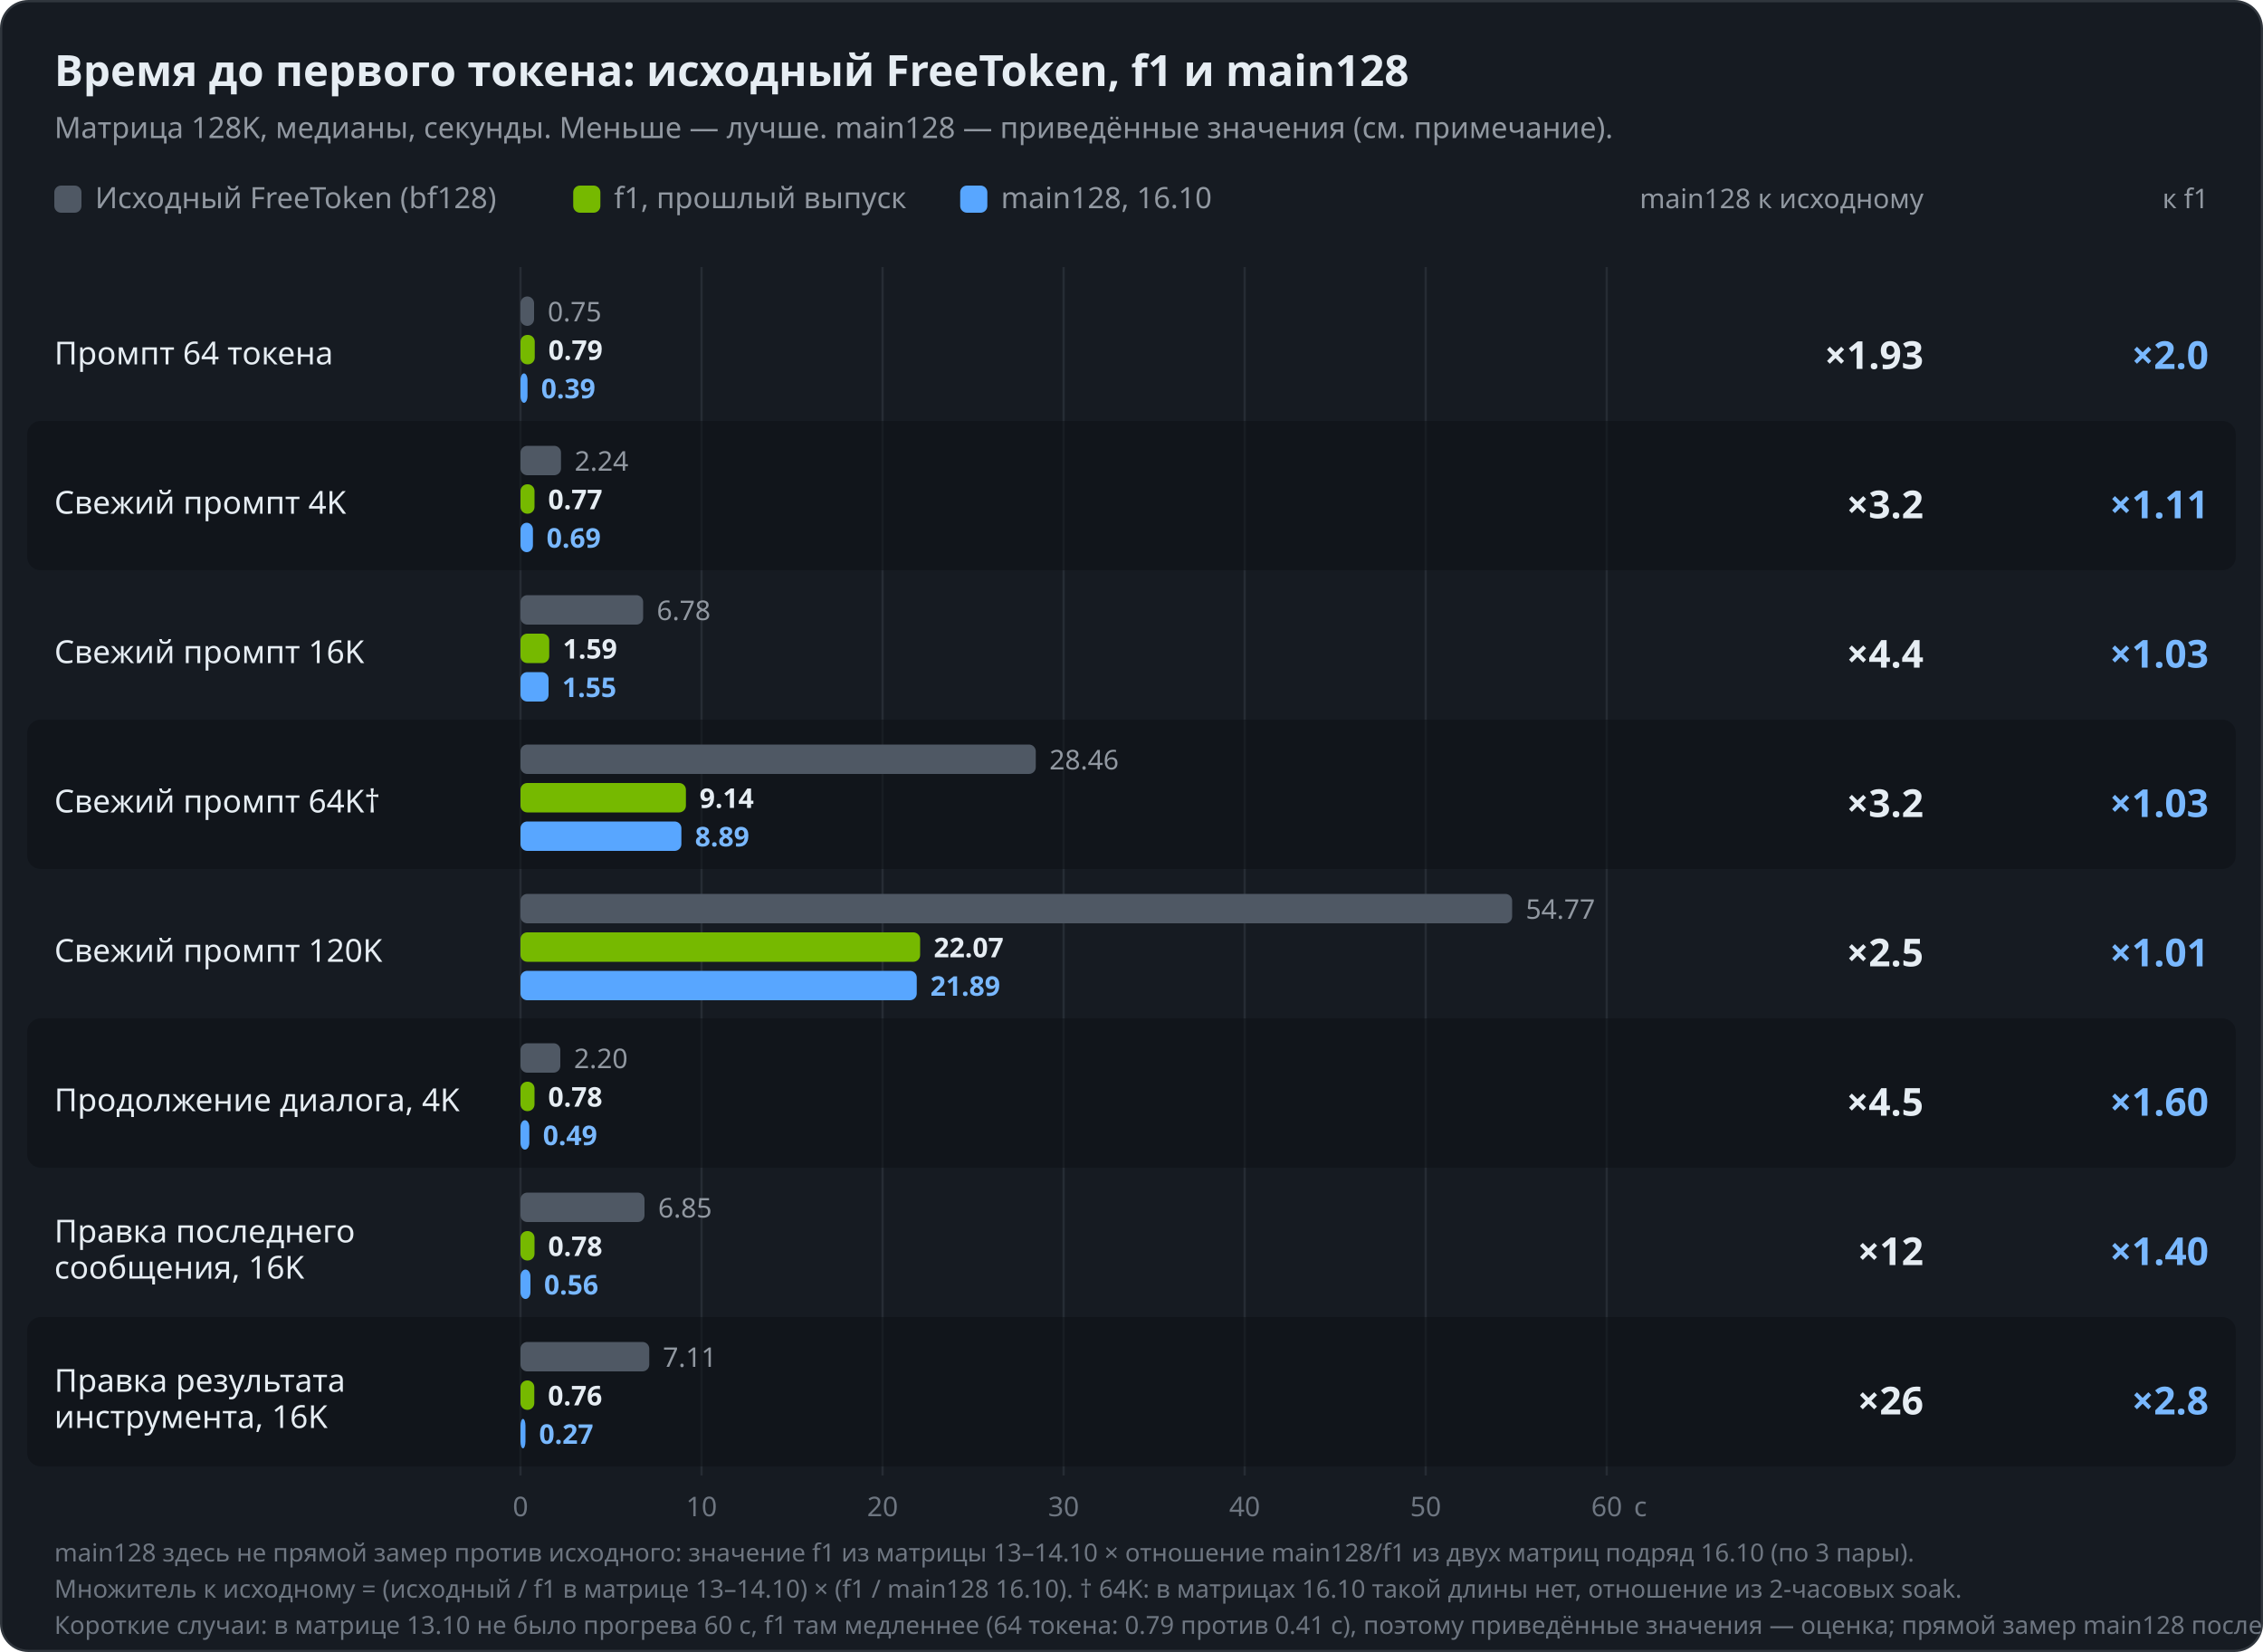
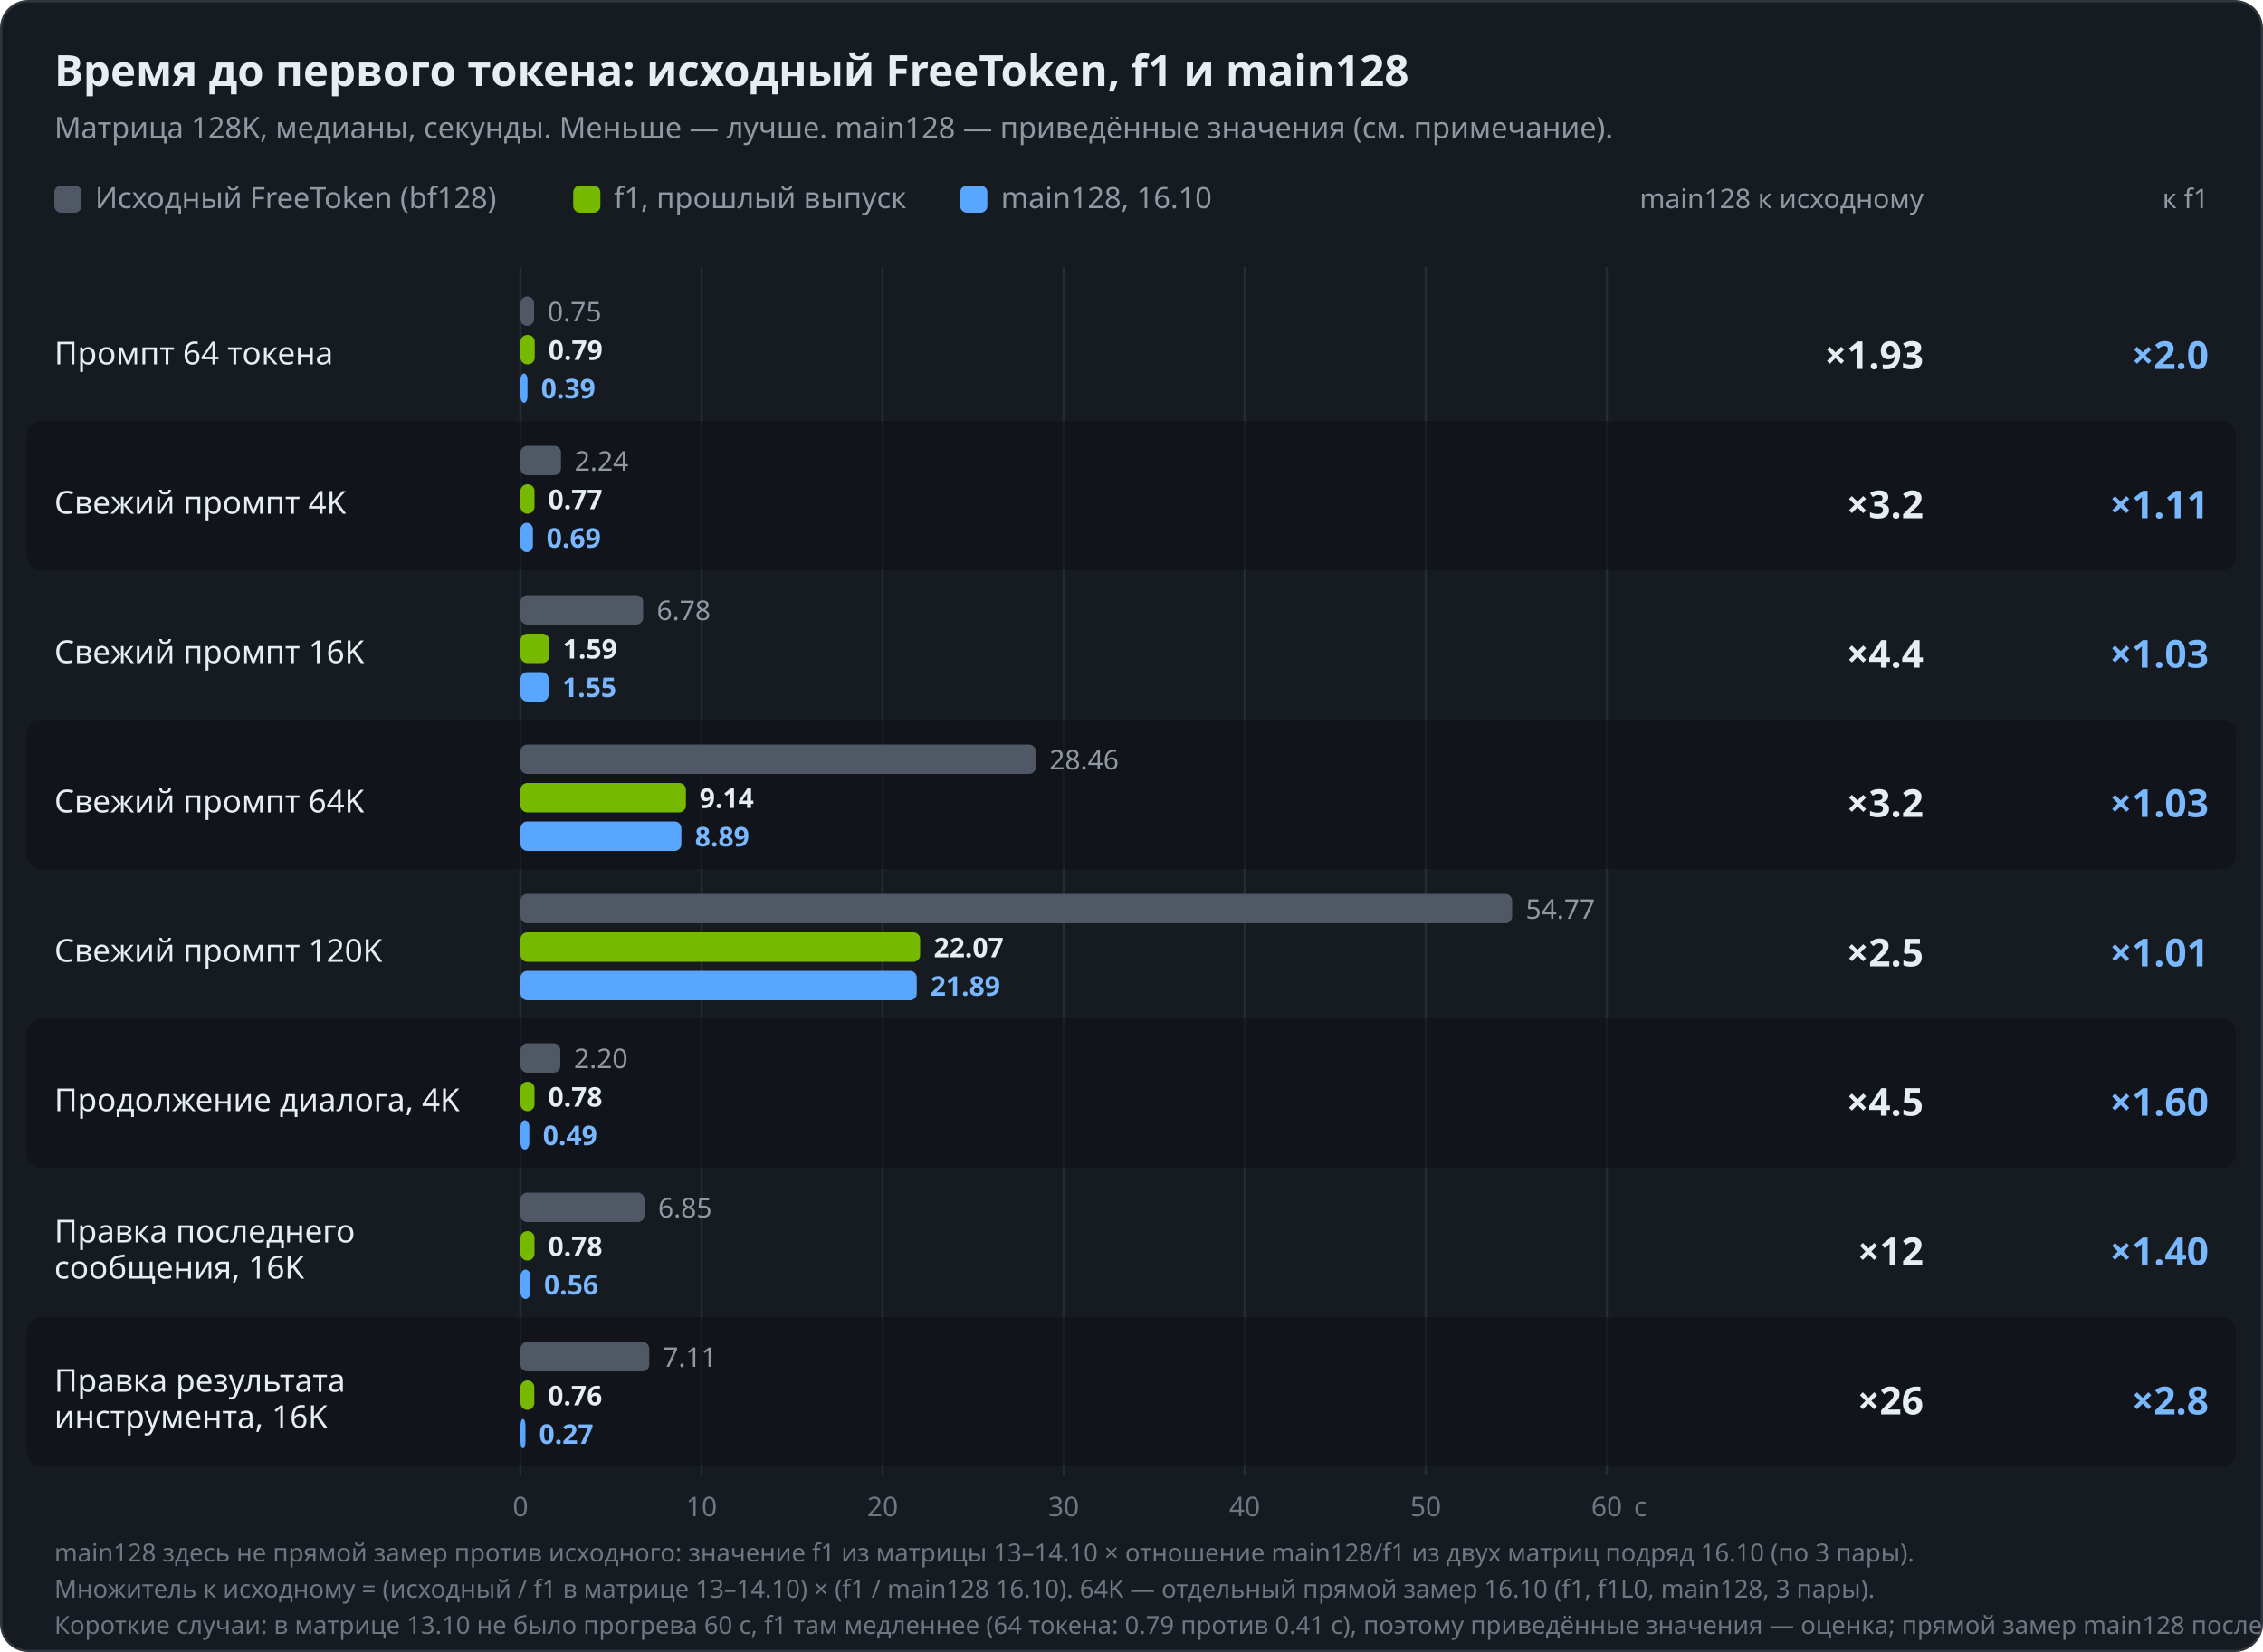
<svg xmlns="http://www.w3.org/2000/svg" width="1000" height="730" viewBox="0 0 1000 730" font-family="-apple-system,BlinkMacSystemFont,'Segoe UI','Noto Sans',Helvetica,Arial,sans-serif" role="img" aria-label="Время до первого токена: исходный FreeToken, f1 и main128">
  <rect x="0.5" y="0.5" width="999" height="729" rx="12" fill="#161b22" stroke="#30363d" />
  <text x="24.0" y="38.0" font-size="19" fill="#e6edf3" text-anchor="start" font-weight="600">Время до первого токена: исходный FreeToken, f1 и main128</text>
  <text x="24.0" y="61.0" font-size="13" fill="#9198a1" text-anchor="start">Матрица 128K, медианы, секунды. Меньше — лучше. main128 — приведённые значения (см. примечание).</text>
  <rect x="24.0" y="82.0" width="12.0" height="12.0" rx="3" fill="#4f5864" />
  <text x="42.0" y="92.0" font-size="13" fill="#9198a1" text-anchor="start">Исходный FreeToken (bf128)</text>
  <rect x="253.3" y="82.0" width="12.0" height="12.0" rx="3" fill="#76b900" />
  <text x="271.3" y="92.0" font-size="13" fill="#9198a1" text-anchor="start">f1, прошлый выпуск</text>
  <rect x="424.3" y="82.0" width="12.0" height="12.0" rx="3" fill="#58a6ff" />
  <text x="442.3" y="92.0" font-size="13" fill="#9198a1" text-anchor="start">main128, 16.10</text>
  <text x="850.0" y="92.0" font-size="12" fill="#9198a1" text-anchor="end">main128 к исходному</text>
  <text x="976.0" y="92.0" font-size="12" fill="#9198a1" text-anchor="end">к f1</text>
  <line x1="230.0" y1="118.0" x2="230.0" y2="652.0" stroke="#262c34" stroke-width="1" />
  <text x="230.0" y="670.0" font-size="12" fill="#6e7681" text-anchor="middle">0</text>
  <line x1="310.0" y1="118.0" x2="310.0" y2="652.0" stroke="#262c34" stroke-width="1" />
  <text x="310.0" y="670.0" font-size="12" fill="#6e7681" text-anchor="middle">10</text>
  <line x1="390.0" y1="118.0" x2="390.0" y2="652.0" stroke="#262c34" stroke-width="1" />
  <text x="390.0" y="670.0" font-size="12" fill="#6e7681" text-anchor="middle">20</text>
  <line x1="470.0" y1="118.0" x2="470.0" y2="652.0" stroke="#262c34" stroke-width="1" />
  <text x="470.0" y="670.0" font-size="12" fill="#6e7681" text-anchor="middle">30</text>
  <line x1="550.0" y1="118.0" x2="550.0" y2="652.0" stroke="#262c34" stroke-width="1" />
  <text x="550.0" y="670.0" font-size="12" fill="#6e7681" text-anchor="middle">40</text>
  <line x1="630.0" y1="118.0" x2="630.0" y2="652.0" stroke="#262c34" stroke-width="1" />
  <text x="630.0" y="670.0" font-size="12" fill="#6e7681" text-anchor="middle">50</text>
  <line x1="710.0" y1="118.0" x2="710.0" y2="652.0" stroke="#262c34" stroke-width="1" />
  <text x="710.0" y="670.0" font-size="12" fill="#6e7681" text-anchor="middle">60</text>
  <text x="722.0" y="670.0" font-size="12" fill="#6e7681" text-anchor="start">с</text>
  <text x="24.0" y="161.0" font-size="14" fill="#e6edf3" text-anchor="start">Промпт 64 токена</text>
  <rect x="230.0" y="131.0" width="6.0" height="13.0" rx="3" fill="#4f5864" />
  <text x="242.0" y="142.0" font-size="12" fill="#9198a1" text-anchor="start">0.75</text>
  <rect x="230.0" y="148.0" width="6.3" height="13.0" rx="3" fill="#76b900" />
  <text x="242.3" y="159.0" font-size="12" fill="#e6edf3" text-anchor="start" font-weight="600">0.79</text>
  <rect x="230.0" y="165.0" width="3.1" height="13.0" rx="3" fill="#58a6ff" />
  <text x="239.1" y="176.0" font-size="12" fill="#79b8ff" text-anchor="start" font-weight="600">0.39</text>
  <text x="850.0" y="163.0" font-size="17" fill="#e6edf3" text-anchor="end" font-weight="700">×1.93</text>
  <text x="976.0" y="163.0" font-size="17" fill="#79b8ff" text-anchor="end" font-weight="700">×2.0</text>
  <rect x="12.0" y="186.0" width="976.0" height="66.0" rx="6" fill="#0d1117" fill-opacity="0.55" />
  <text x="24.0" y="227.0" font-size="14" fill="#e6edf3" text-anchor="start">Свежий промпт 4K</text>
  <rect x="230.0" y="197.0" width="17.9" height="13.0" rx="3" fill="#4f5864" />
  <text x="253.9" y="208.0" font-size="12" fill="#9198a1" text-anchor="start">2.24</text>
  <rect x="230.0" y="214.0" width="6.2" height="13.0" rx="3" fill="#76b900" />
  <text x="242.2" y="225.0" font-size="12" fill="#e6edf3" text-anchor="start" font-weight="600">0.77</text>
  <rect x="230.0" y="231.0" width="5.5" height="13.0" rx="3" fill="#58a6ff" />
  <text x="241.5" y="242.0" font-size="12" fill="#79b8ff" text-anchor="start" font-weight="600">0.69</text>
  <text x="850.0" y="229.0" font-size="17" fill="#e6edf3" text-anchor="end" font-weight="700">×3.2</text>
  <text x="976.0" y="229.0" font-size="17" fill="#79b8ff" text-anchor="end" font-weight="700">×1.11</text>
  <text x="24.0" y="293.0" font-size="14" fill="#e6edf3" text-anchor="start">Свежий промпт 16K</text>
  <rect x="230.0" y="263.0" width="54.2" height="13.0" rx="3" fill="#4f5864" />
  <text x="290.2" y="274.0" font-size="12" fill="#9198a1" text-anchor="start">6.78</text>
  <rect x="230.0" y="280.0" width="12.7" height="13.0" rx="3" fill="#76b900" />
  <text x="248.7" y="291.0" font-size="12" fill="#e6edf3" text-anchor="start" font-weight="600">1.59</text>
  <rect x="230.0" y="297.0" width="12.4" height="13.0" rx="3" fill="#58a6ff" />
  <text x="248.4" y="308.0" font-size="12" fill="#79b8ff" text-anchor="start" font-weight="600">1.55</text>
  <text x="850.0" y="295.0" font-size="17" fill="#e6edf3" text-anchor="end" font-weight="700">×4.4</text>
  <text x="976.0" y="295.0" font-size="17" fill="#79b8ff" text-anchor="end" font-weight="700">×1.03</text>
  <rect x="12.0" y="318.0" width="976.0" height="66.0" rx="6" fill="#0d1117" fill-opacity="0.55" />
-   <text x="24.0" y="359.0" font-size="14" fill="#e6edf3" text-anchor="start">Свежий промпт 64K†</text>
+   <text x="24.0" y="359.0" font-size="14" fill="#e6edf3" text-anchor="start">Свежий промпт 64K</text>
  <rect x="230.0" y="329.0" width="227.7" height="13.0" rx="3" fill="#4f5864" />
  <text x="463.7" y="340.0" font-size="12" fill="#9198a1" text-anchor="start">28.46</text>
  <rect x="230.0" y="346.0" width="73.1" height="13.0" rx="3" fill="#76b900" />
  <text x="309.1" y="357.0" font-size="12" fill="#e6edf3" text-anchor="start" font-weight="600">9.14</text>
  <rect x="230.0" y="363.0" width="71.1" height="13.0" rx="3" fill="#58a6ff" />
  <text x="307.1" y="374.0" font-size="12" fill="#79b8ff" text-anchor="start" font-weight="600">8.89</text>
  <text x="850.0" y="361.0" font-size="17" fill="#e6edf3" text-anchor="end" font-weight="700">×3.2</text>
  <text x="976.0" y="361.0" font-size="17" fill="#79b8ff" text-anchor="end" font-weight="700">×1.03</text>
  <text x="24.0" y="425.0" font-size="14" fill="#e6edf3" text-anchor="start">Свежий промпт 120K</text>
  <rect x="230.0" y="395.0" width="438.2" height="13.0" rx="3" fill="#4f5864" />
  <text x="674.2" y="406.0" font-size="12" fill="#9198a1" text-anchor="start">54.77</text>
  <rect x="230.0" y="412.0" width="176.6" height="13.0" rx="3" fill="#76b900" />
  <text x="412.6" y="423.0" font-size="12" fill="#e6edf3" text-anchor="start" font-weight="600">22.07</text>
  <rect x="230.0" y="429.0" width="175.1" height="13.0" rx="3" fill="#58a6ff" />
  <text x="411.1" y="440.0" font-size="12" fill="#79b8ff" text-anchor="start" font-weight="600">21.89</text>
  <text x="850.0" y="427.0" font-size="17" fill="#e6edf3" text-anchor="end" font-weight="700">×2.5</text>
  <text x="976.0" y="427.0" font-size="17" fill="#79b8ff" text-anchor="end" font-weight="700">×1.01</text>
  <rect x="12.0" y="450.0" width="976.0" height="66.0" rx="6" fill="#0d1117" fill-opacity="0.55" />
  <text x="24.0" y="491.0" font-size="14" fill="#e6edf3" text-anchor="start">Продолжение диалога, 4K</text>
  <rect x="230.0" y="461.0" width="17.6" height="13.0" rx="3" fill="#4f5864" />
  <text x="253.6" y="472.0" font-size="12" fill="#9198a1" text-anchor="start">2.20</text>
  <rect x="230.0" y="478.0" width="6.2" height="13.0" rx="3" fill="#76b900" />
  <text x="242.2" y="489.0" font-size="12" fill="#e6edf3" text-anchor="start" font-weight="600">0.78</text>
  <rect x="230.0" y="495.0" width="3.9" height="13.0" rx="3" fill="#58a6ff" />
  <text x="239.9" y="506.0" font-size="12" fill="#79b8ff" text-anchor="start" font-weight="600">0.49</text>
  <text x="850.0" y="493.0" font-size="17" fill="#e6edf3" text-anchor="end" font-weight="700">×4.5</text>
  <text x="976.0" y="493.0" font-size="17" fill="#79b8ff" text-anchor="end" font-weight="700">×1.60</text>
  <text x="24.0" y="549.0" font-size="14" fill="#e6edf3" text-anchor="start">Правка последнего</text>
  <text x="24.0" y="565.0" font-size="14" fill="#e6edf3" text-anchor="start">сообщения, 16K</text>
  <rect x="230.0" y="527.0" width="54.8" height="13.0" rx="3" fill="#4f5864" />
  <text x="290.8" y="538.0" font-size="12" fill="#9198a1" text-anchor="start">6.85</text>
  <rect x="230.0" y="544.0" width="6.2" height="13.0" rx="3" fill="#76b900" />
  <text x="242.2" y="555.0" font-size="12" fill="#e6edf3" text-anchor="start" font-weight="600">0.78</text>
  <rect x="230.0" y="561.0" width="4.4" height="13.0" rx="3" fill="#58a6ff" />
  <text x="240.4" y="572.0" font-size="12" fill="#79b8ff" text-anchor="start" font-weight="600">0.56</text>
  <text x="850.0" y="559.0" font-size="17" fill="#e6edf3" text-anchor="end" font-weight="700">×12</text>
  <text x="976.0" y="559.0" font-size="17" fill="#79b8ff" text-anchor="end" font-weight="700">×1.40</text>
  <rect x="12.0" y="582.0" width="976.0" height="66.0" rx="6" fill="#0d1117" fill-opacity="0.55" />
  <text x="24.0" y="615.0" font-size="14" fill="#e6edf3" text-anchor="start">Правка результата</text>
  <text x="24.0" y="631.0" font-size="14" fill="#e6edf3" text-anchor="start">инструмента, 16K</text>
  <rect x="230.0" y="593.0" width="56.9" height="13.0" rx="3" fill="#4f5864" />
  <text x="292.9" y="604.0" font-size="12" fill="#9198a1" text-anchor="start">7.11</text>
  <rect x="230.0" y="610.0" width="6.1" height="13.0" rx="3" fill="#76b900" />
  <text x="242.1" y="621.0" font-size="12" fill="#e6edf3" text-anchor="start" font-weight="600">0.76</text>
  <rect x="230.0" y="627.0" width="2.2" height="13.0" rx="3" fill="#58a6ff" />
  <text x="238.2" y="638.0" font-size="12" fill="#79b8ff" text-anchor="start" font-weight="600">0.27</text>
  <text x="850.0" y="625.0" font-size="17" fill="#e6edf3" text-anchor="end" font-weight="700">×26</text>
  <text x="976.0" y="625.0" font-size="17" fill="#79b8ff" text-anchor="end" font-weight="700">×2.8</text>
  <text x="24.0" y="690.0" font-size="11" fill="#6e7681" text-anchor="start">main128 здесь не прямой замер против исходного: значение f1 из матрицы 13–14.10 × отношение main128/f1 из двух матриц подряд 16.10 (по 3 пары).</text>
-   <text x="24.0" y="706.0" font-size="11" fill="#6e7681" text-anchor="start">Множитель к исходному = (исходный / f1 в матрице 13–14.10) × (f1 / main128 16.10). † 64K: в матрицах 16.10 такой длины нет, отношение из 2-часовых soak.</text>
+   <text x="24.0" y="706.0" font-size="11" fill="#6e7681" text-anchor="start">Множитель к исходному = (исходный / f1 в матрице 13–14.10) × (f1 / main128 16.10). 64K — отдельный прямой замер 16.10 (f1, f1L0, main128, 3 пары).</text>
  <text x="24.0" y="722.0" font-size="11" fill="#6e7681" text-anchor="start">Короткие случаи: в матрице 13.10 не было прогрева 60 с, f1 там медленнее (64 токена: 0.79 против 0.41 с), поэтому приведённые значения — оценка; прямой замер main128 после прогрева — 0.200 с.</text>
</svg>
